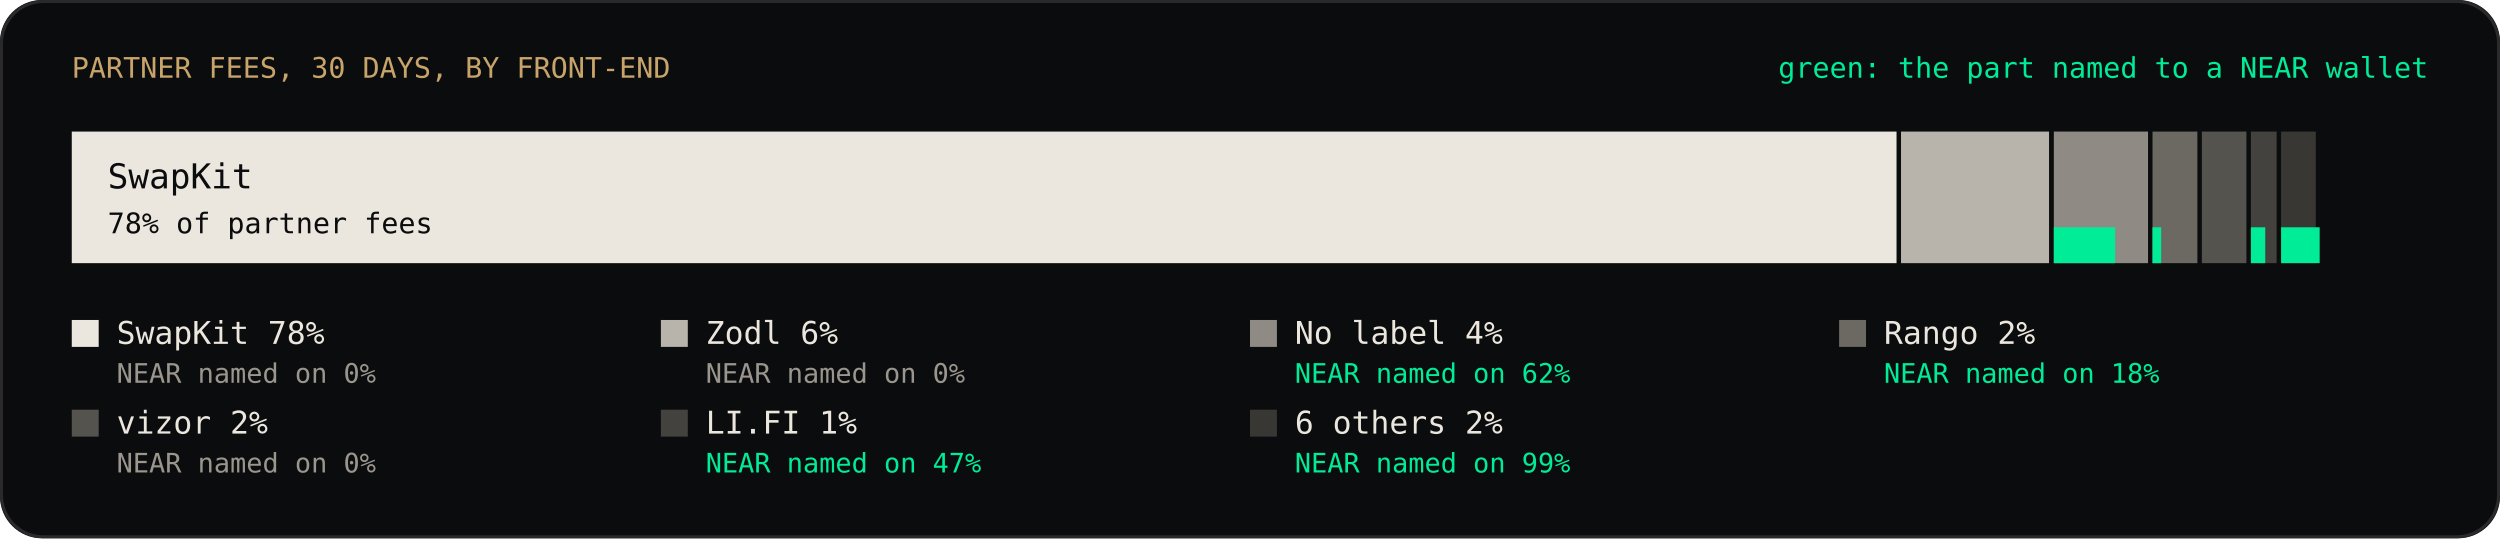
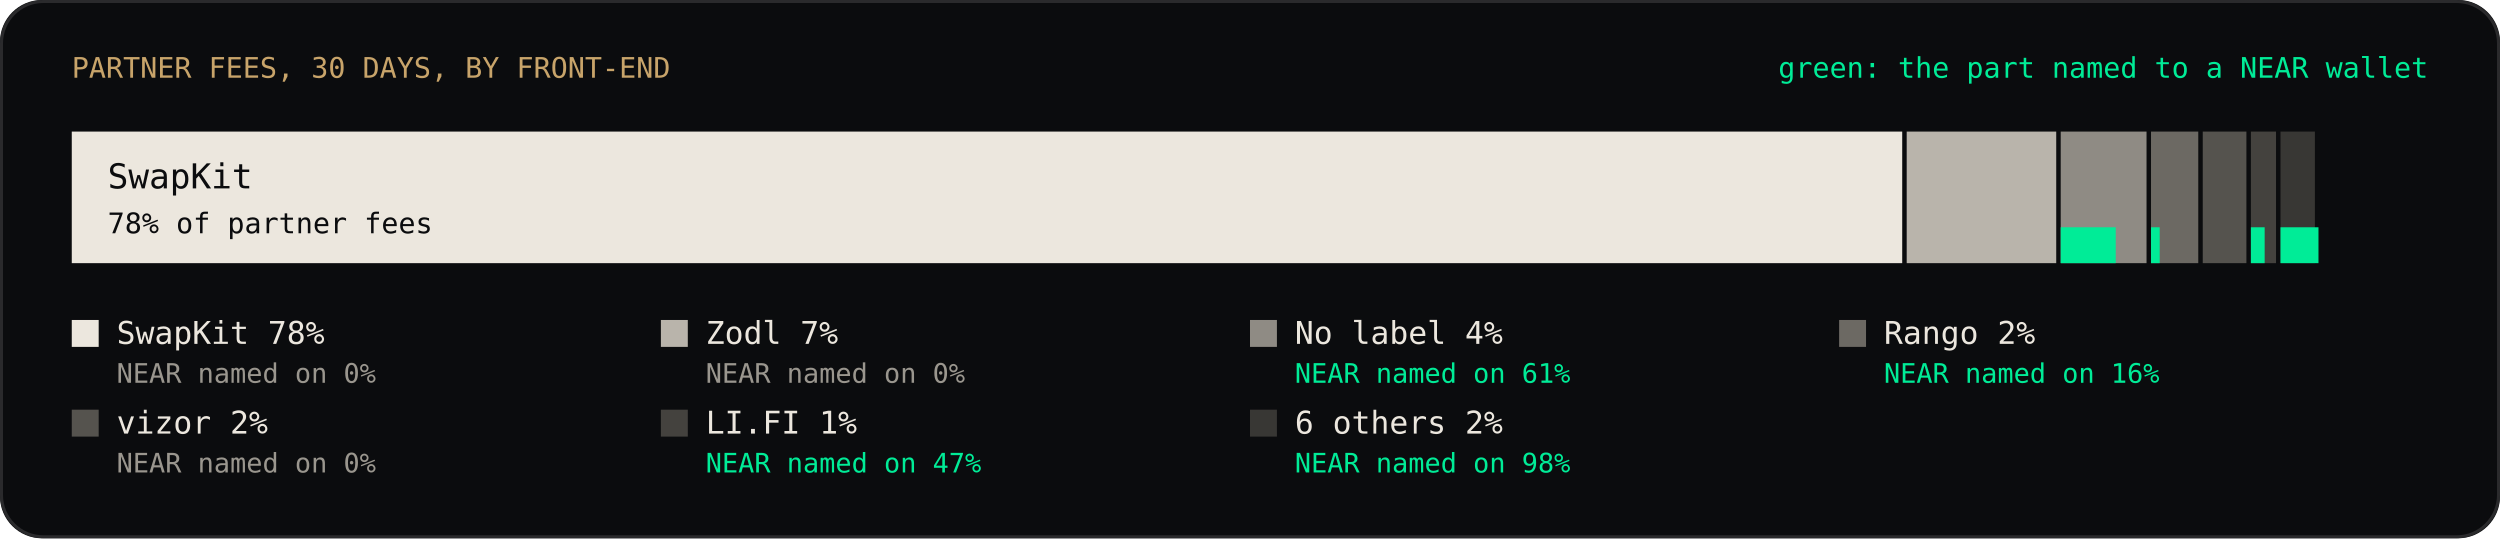
<svg xmlns="http://www.w3.org/2000/svg" viewBox="0 0 836 180" width="836" height="180" font-family="'JetBrains Mono', ui-monospace, SFMono-Regular, Menlo, Consolas, monospace" font-size="9">
  <rect width="836" height="180" rx="14" fill="#0b0c0e" />
  <rect x="0.5" y="0.5" width="835" height="179" rx="14" fill="none" stroke="#2a2a2c" />
  <text x="24.0" y="26.0" fill="#c8a46a" font-size="9.5" font-weight="500" text-anchor="start">PARTNER FEES, 30 DAYS, BY FRONT-END</text>
  <text x="812.0" y="26.0" fill="#00ec97" font-size="9.5" font-weight="400" text-anchor="end">green: the part named to a NEAR wallet</text>
-   <rect x="24.0" y="44.0" width="610.2" height="44.0" fill="#ece7de" />
+   <rect x="24.0" y="44.0" width="612.1" height="44.0" fill="#ece7de" />
  <text x="36.0" y="63.0" fill="#0b0c0e" font-size="11.5" font-weight="500" text-anchor="start">SwapKit</text>
  <text x="36.0" y="78.0" fill="#0b0c0e" font-size="9.5" font-weight="400" text-anchor="start">78% of partner fees</text>
-   <rect x="635.7" y="44.0" width="49.5" height="44.0" fill="#b9b4ab" />
-   <rect x="686.8" y="44.0" width="31.5" height="44.0" fill="#8f8b84" />
-   <rect x="686.8" y="76.0" width="20.5" height="12" fill="#00ec97" />
-   <rect x="719.8" y="44.0" width="15.0" height="44.0" fill="#6c6963" />
-   <rect x="719.8" y="76.0" width="2.9" height="12" fill="#00ec97" />
-   <rect x="736.3" y="44.0" width="14.9" height="44.0" fill="#55534e" />
-   <rect x="752.7" y="44.0" width="8.6" height="44.0" fill="#44423e" />
-   <rect x="752.7" y="76.0" width="4.8" height="12" fill="#00ec97" />
-   <rect x="762.8" y="44.0" width="11.6" height="44.0" fill="#383734" />
-   <rect x="762.8" y="76.0" width="12.9" height="12" fill="#00ec97" />
+   <rect x="637.6" y="44.0" width="50.0" height="44.0" fill="#b9b4ab" />
+   <rect x="689.1" y="44.0" width="28.7" height="44.0" fill="#8f8b84" />
+   <rect x="689.1" y="76.0" width="18.4" height="12" fill="#00ec97" />
+   <rect x="719.3" y="44.0" width="15.8" height="44.0" fill="#6c6963" />
+   <rect x="719.3" y="76.0" width="2.9" height="12" fill="#00ec97" />
+   <rect x="736.6" y="44.0" width="14.6" height="44.0" fill="#55534e" />
+   <rect x="752.7" y="44.0" width="8.4" height="44.0" fill="#44423e" />
+   <rect x="752.7" y="76.0" width="4.6" height="12" fill="#00ec97" />
+   <rect x="762.6" y="44.0" width="11.5" height="44.0" fill="#383734" />
+   <rect x="762.6" y="76.0" width="12.7" height="12" fill="#00ec97" />
  <rect x="24.0" y="107.0" width="9" height="9" fill="#ece7de" />
  <text x="39.0" y="115.0" fill="#ece7de" font-size="10.5" font-weight="400" text-anchor="start">SwapKit  78%</text>
  <text x="39.0" y="128.0" fill="#9a968e" font-size="9" font-weight="400" text-anchor="start">NEAR named on 0%</text>
  <rect x="221.0" y="107.0" width="9" height="9" fill="#b9b4ab" />
-   <text x="236.0" y="115.0" fill="#ece7de" font-size="10.5" font-weight="400" text-anchor="start">Zodl  6%</text>
+   <text x="236.0" y="115.0" fill="#ece7de" font-size="10.5" font-weight="400" text-anchor="start">Zodl  7%</text>
  <text x="236.0" y="128.0" fill="#9a968e" font-size="9" font-weight="400" text-anchor="start">NEAR named on 0%</text>
  <rect x="418.0" y="107.0" width="9" height="9" fill="#8f8b84" />
  <text x="433.0" y="115.0" fill="#ece7de" font-size="10.5" font-weight="400" text-anchor="start">No label  4%</text>
-   <text x="433.0" y="128.0" fill="#00ec97" font-size="9" font-weight="400" text-anchor="start">NEAR named on 62%</text>
+   <text x="433.0" y="128.0" fill="#00ec97" font-size="9" font-weight="400" text-anchor="start">NEAR named on 61%</text>
  <rect x="615.0" y="107.0" width="9" height="9" fill="#6c6963" />
  <text x="630.0" y="115.0" fill="#ece7de" font-size="10.5" font-weight="400" text-anchor="start">Rango  2%</text>
-   <text x="630.0" y="128.0" fill="#00ec97" font-size="9" font-weight="400" text-anchor="start">NEAR named on 18%</text>
+   <text x="630.0" y="128.0" fill="#00ec97" font-size="9" font-weight="400" text-anchor="start">NEAR named on 16%</text>
  <rect x="24.0" y="137.0" width="9" height="9" fill="#55534e" />
  <text x="39.0" y="145.0" fill="#ece7de" font-size="10.5" font-weight="400" text-anchor="start">vizor  2%</text>
  <text x="39.0" y="158.0" fill="#9a968e" font-size="9" font-weight="400" text-anchor="start">NEAR named on 0%</text>
  <rect x="221.0" y="137.0" width="9" height="9" fill="#44423e" />
  <text x="236.0" y="145.0" fill="#ece7de" font-size="10.5" font-weight="400" text-anchor="start">LI.FI  1%</text>
  <text x="236.0" y="158.0" fill="#00ec97" font-size="9" font-weight="400" text-anchor="start">NEAR named on 47%</text>
  <rect x="418.0" y="137.0" width="9" height="9" fill="#383734" />
  <text x="433.0" y="145.0" fill="#ece7de" font-size="10.5" font-weight="400" text-anchor="start">6 others  2%</text>
-   <text x="433.0" y="158.0" fill="#00ec97" font-size="9" font-weight="400" text-anchor="start">NEAR named on 99%</text>
+   <text x="433.0" y="158.0" fill="#00ec97" font-size="9" font-weight="400" text-anchor="start">NEAR named on 98%</text>
</svg>
